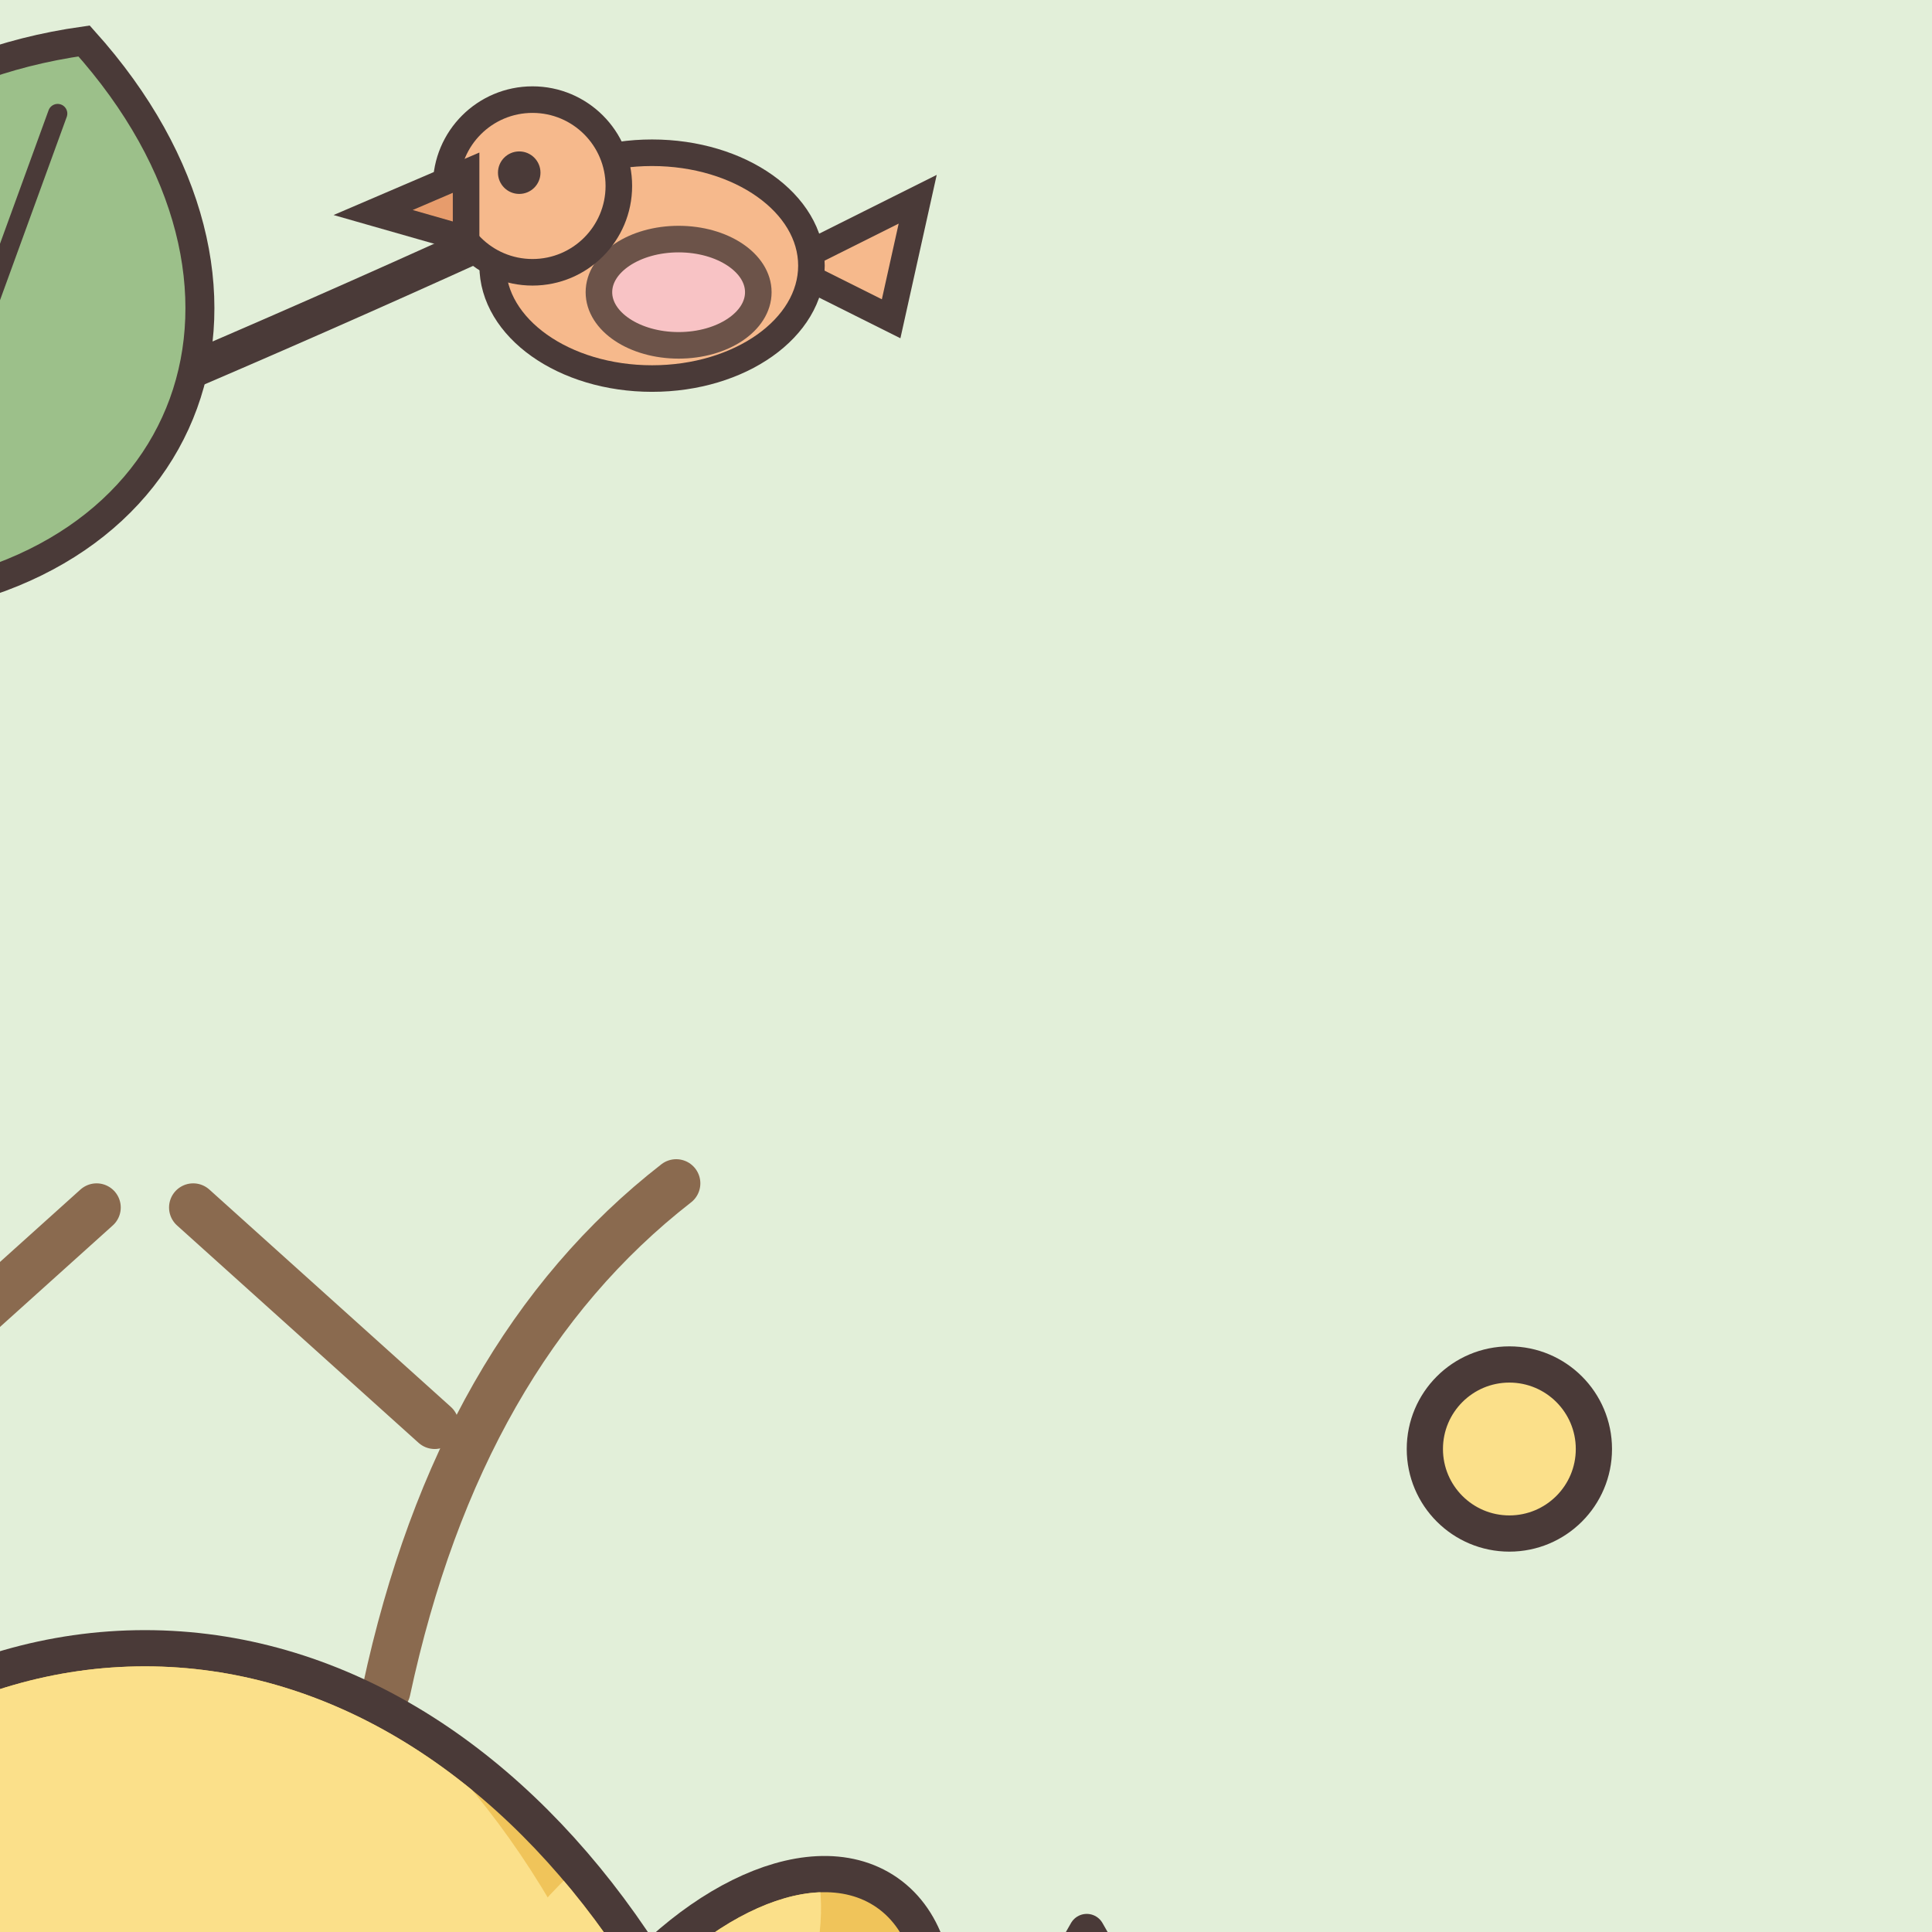
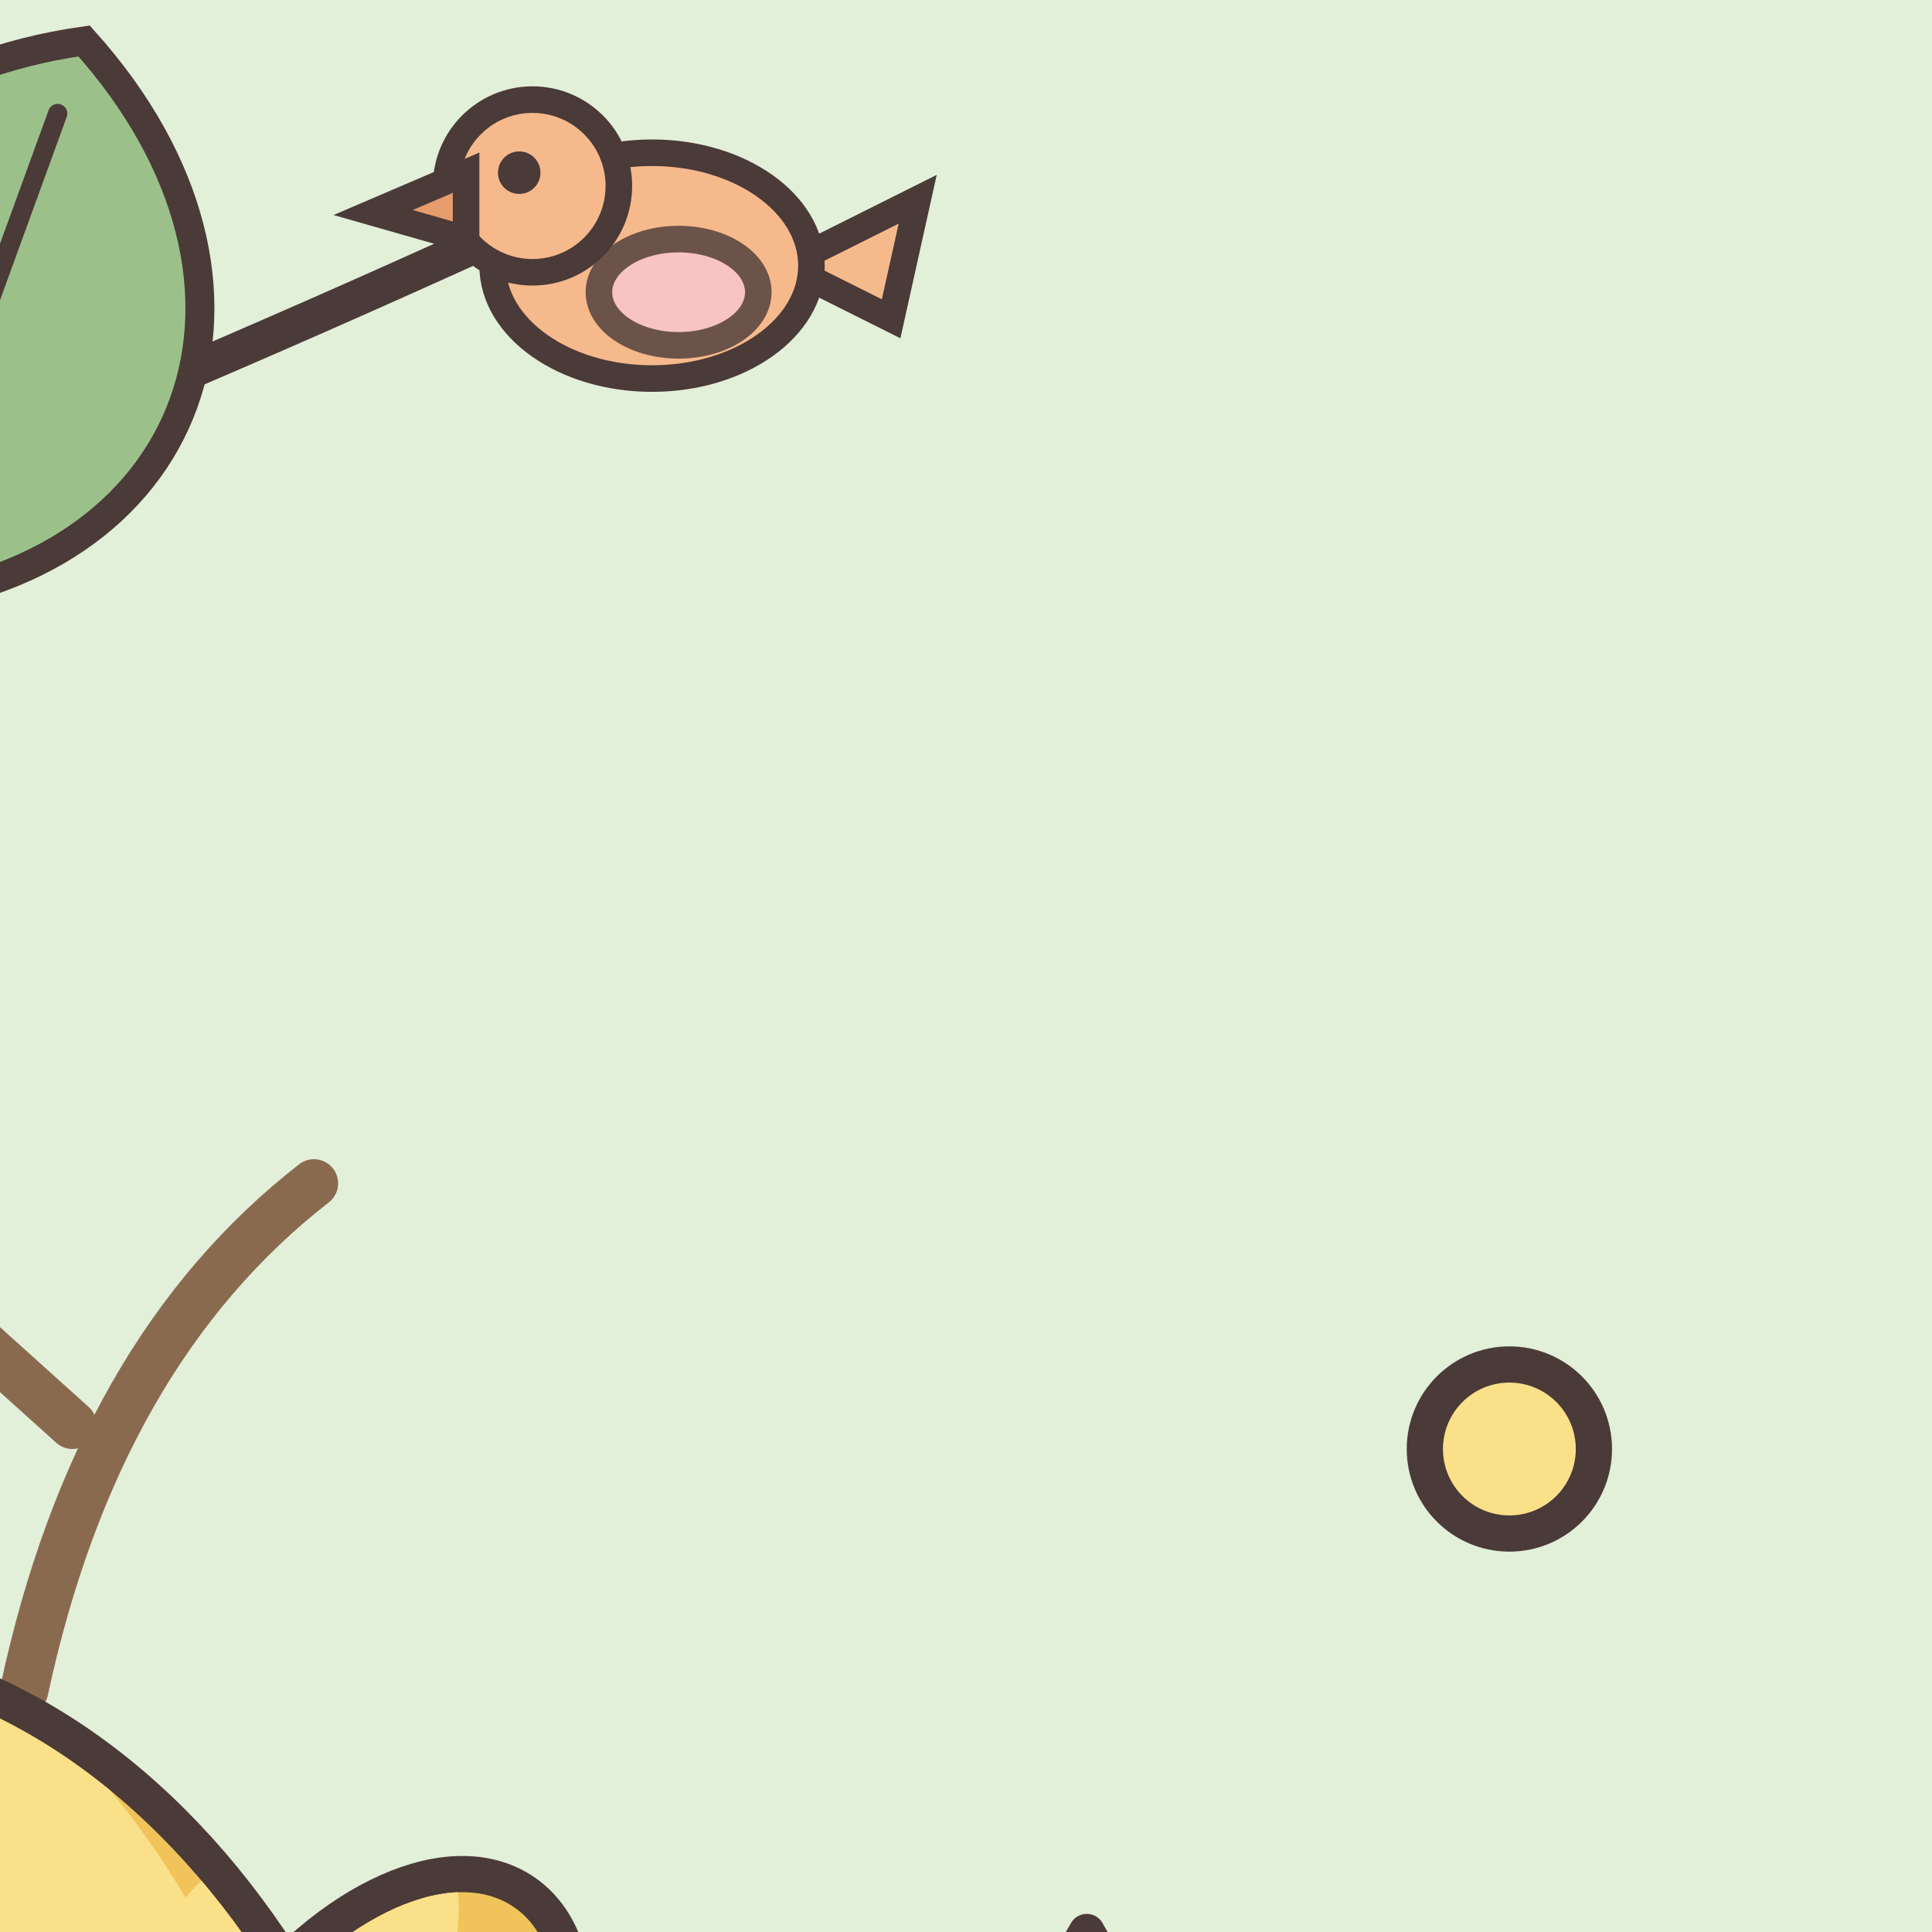
<svg xmlns="http://www.w3.org/2000/svg" width="160" height="160" viewBox="160 0 160 160">
  <rect width="320" height="320" fill="#e2efd9" />
+   <path d="M327.0 224.0L333.0 224.0" fill="none" stroke="#f6b98c" stroke-width="3" stroke-linecap="round" stroke-linejoin="round" />
+   <path d="M318.5 244.5L322.7 248.7" fill="none" stroke="#f6b98c" stroke-width="3" stroke-linecap="round" stroke-linejoin="round" />
+   <path d="M298.0 253.0L298.0 259.0" fill="none" stroke="#f6b98c" stroke-width="3" stroke-linecap="round" stroke-linejoin="round" />
+   <path d="M277.5 244.5L273.3 248.7" fill="none" stroke="#f6b98c" stroke-width="3" stroke-linecap="round" stroke-linejoin="round" />
+   <path d="M269.0 224.0L263.0 224.0" fill="none" stroke="#f6b98c" stroke-width="3" stroke-linecap="round" stroke-linejoin="round" />
+   <path d="M277.5 203.5L273.3 199.3" fill="none" stroke="#f6b98c" stroke-width="3" stroke-linecap="round" stroke-linejoin="round" />
+   <path d="M298.0 195.0L298.0 189.0" fill="none" stroke="#f6b98c" stroke-width="3" stroke-linecap="round" stroke-linejoin="round" />
+   <path d="M318.5 203.5L322.7 199.3" fill="none" stroke="#f6b98c" stroke-width="3" stroke-linecap="round" stroke-linejoin="round" />
+   <circle cx="298" cy="224" r="24" fill="#f6b98c" stroke="#4a3a38" stroke-width="3" />
  <g transform="translate(250 238) scale(1.5)">
    <rect x="-4" y="22" width="8" height="12" fill="#8a6a4f" stroke="#4a3a38" stroke-width="2" />
    <path d="M0 -52L-16 -24H-8L-22 -2H-10L-26 22H26L10 -2H22L8 -24H16Z" fill="#bfe6d4" stroke="#4a3a38" stroke-width="2" stroke-linejoin="round" />
  </g>
  <g transform="translate(30 250) scale(1.2)">
    <rect x="-4" y="22" width="8" height="12" fill="#8a6a4f" stroke="#4a3a38" stroke-width="2" />
    <path d="M0 -52L-16 -24H-8L-22 -2H-10L-26 22H26L10 -2H22L8 -24H16Z" fill="#bfe6d4" stroke="#4a3a38" stroke-width="2" stroke-linejoin="round" />
  </g>
-   <path d="M0 240Q80 214 170 236T320 224V320H0Z" fill="#bfe6d4" />
+   <path d="M0 226Q80 204 170 218T320 226V320H0Z" fill="#bfe6d4" />
+   <path d="M0 262Q90 240 190 258T320 262V320H0Z" fill="#9cc08a" stroke="#4a3a38" stroke-width="3" />
+   <path d="M0 302Q80 288 160 304T320 302" fill="none" stroke="#4a3a38" stroke-width="20" />
+   <path d="M0 302Q80 288 160 304T320 302" fill="none" stroke="#f8d5b8" stroke-width="14" />
  <path d="M-10 90Q90 70 200 20" fill="none" stroke="#4a3a38" stroke-width="3" stroke-linecap="round" stroke-linejoin="round" />
  <g transform="translate(30 82) rotate(-75) scale(0.8)">
    <path d="M0 0C14-30 46-30 62 0C46 30 14 30 0 0Z" fill="#9cc08a" stroke="#4a3a38" stroke-width="3" />
    <path d="M4 0H54" fill="none" stroke="#4a3a38" stroke-width="2" stroke-linecap="round" stroke-linejoin="round" />
  </g>
  <g transform="translate(90 70) rotate(60) scale(0.8)">
    <path d="M0 0C14-30 46-30 62 0C46 30 14 30 0 0Z" fill="#9cc08a" stroke="#4a3a38" stroke-width="3" />
    <path d="M4 0H54" fill="none" stroke="#4a3a38" stroke-width="2" stroke-linecap="round" stroke-linejoin="round" />
  </g>
  <g transform="translate(150 50) rotate(-70) scale(0.8)">
    <path d="M0 0C14-30 46-30 62 0C46 30 14 30 0 0Z" fill="#9cc08a" stroke="#4a3a38" stroke-width="3" />
    <path d="M4 0H54" fill="none" stroke="#4a3a38" stroke-width="2" stroke-linecap="round" stroke-linejoin="round" />
  </g>
  <g transform="translate(44 56) scale(1.1)">
    <circle r="9" fill="#e8788f" stroke="#4a3a38" stroke-width="2" />
    <path d="M-6 -7a8 8 0 0 1 12 0Z" fill="#4a3a38" />
    <path d="M0 -7V9" fill="none" stroke="#4a3a38" stroke-width="2" stroke-linecap="round" stroke-linejoin="round" />
    <circle cx="-4" cy="1" r="1.8" fill="#4a3a38" />
    <circle cx="4" cy="2" r="1.8" fill="#4a3a38" />
  </g>
  <g transform="translate(214 22) scale(1.1)">
    <g transform="scale(-1 1)">
      <path d="M-10 0L-20 -5L-18 4Z" fill="#f6b98c" stroke="#4a3a38" stroke-width="2" />
      <ellipse rx="12" ry="8.5" fill="#f6b98c" stroke="#4a3a38" stroke-width="2" />
      <circle cx="9" cy="-6" r="6.5" fill="#f6b98c" stroke="#4a3a38" stroke-width="2" />
      <path d="M14 -7L21 -4L14 -2Z" fill="#e79c6c" stroke="#4a3a38" stroke-width="2" />
      <ellipse cx="-2" cy="2" rx="6" ry="4" fill="#f9c6d3" stroke="#4a3a38" stroke-width="2" opacity=".8" />
      <circle cx="10" cy="-7" r="1.6" fill="#4a3a38" />
    </g>
  </g>
  <circle cx="285" cy="120" r="7" fill="#fbe08a" stroke="#4a3a38" stroke-width="3" />
  <circle cx="60" cy="160" r="6" fill="#f4a9bd" stroke="#4a3a38" stroke-width="3" />
-   <path d="M0 300Q90 270 190 298T320 290V320H0Z" fill="#9cc08a" stroke="#4a3a38" stroke-width="3" />
+   <circle cx="6" cy="198" r="7.2" fill="#fbe08a" opacity=".35" />
+   <circle cx="6" cy="198" r="3" fill="#fff4c2" stroke="#4a3a38" stroke-width="2" />
  <g transform="translate(30 296) scale(1.2)">
    <path d="M-7 0V-14H7V0Q0 4 -7 0Z" fill="#fffaf1" stroke="#4a3a38" stroke-width="2" />
    <path d="M-20 -14A20 16 0 0 1 20 -14Z" fill="#e8788f" stroke="#4a3a38" stroke-width="2" />
    <circle cx="-8" cy="-22" r="3" fill="#fff" />
    <circle cx="6" cy="-26" r="2.5" fill="#fff" />
    <circle cx="12" cy="-19" r="2" fill="#fff" />
  </g>
  <g transform="translate(64 304) scale(0.8)">
    <path d="M-7 0V-14H7V0Q0 4 -7 0Z" fill="#fffaf1" stroke="#4a3a38" stroke-width="2" />
    <path d="M-20 -14A20 16 0 0 1 20 -14Z" fill="#e79c6c" stroke="#4a3a38" stroke-width="2" />
    <circle cx="-8" cy="-22" r="3" fill="#fff" />
    <circle cx="6" cy="-26" r="2.5" fill="#fff" />
    <circle cx="12" cy="-19" r="2" fill="#fff" />
  </g>
  <path d="M120 312q-4-14-10-18M120 312q0-18 2-24M120 312q4-14 12-16" fill="none" stroke="#6f9f6b" stroke-width="3" stroke-linecap="round" stroke-linejoin="round" />
-   <path d="M152 140Q146 112 128 98M148 118L168 100M192 140Q198 112 216 98M196 118L176 100" fill="none" stroke="#8a6a4f" stroke-width="4" stroke-linecap="round" stroke-linejoin="round" />
-   <g stroke="#4a3a38" stroke-width="6" stroke-linejoin="round" fill="#4a3a38">
-     <ellipse cx="172" cy="214" rx="54" ry="76" />
-     <ellipse cx="136" cy="296" rx="18" ry="10" />
-     <ellipse cx="208" cy="296" rx="18" ry="10" />
-     <ellipse cx="124" cy="176" rx="12" ry="22" transform="rotate(-35 124 176)" />
-     <ellipse cx="220" cy="176" rx="12" ry="22" transform="rotate(35 220 176)" />
-     <ellipse cx="126" cy="242" rx="10" ry="18" transform="rotate(20 126 242)" />
-     <ellipse cx="220" cy="244" rx="10" ry="18" transform="rotate(-20 220 244)" />
-   </g>
-   <clipPath id="moss">
-     <ellipse cx="172" cy="214" rx="54" ry="76" />
-     <ellipse cx="136" cy="296" rx="18" ry="10" />
-     <ellipse cx="208" cy="296" rx="18" ry="10" />
-     <ellipse cx="124" cy="176" rx="12" ry="22" transform="rotate(-35 124 176)" />
-     <ellipse cx="220" cy="176" rx="12" ry="22" transform="rotate(35 220 176)" />
-     <ellipse cx="126" cy="242" rx="10" ry="18" transform="rotate(20 126 242)" />
-     <ellipse cx="220" cy="244" rx="10" ry="18" transform="rotate(-20 220 244)" />
-   </clipPath>
-   <g clip-path="url(#moss)">
-     <rect width="320" height="320" fill="#f0c45a" />
-     <g transform="translate(-8 -8)" fill="#fbe08a">
+   <g transform="translate(-30 0) scale(1)">
+     <path d="M152 140Q146 112 128 98M148 118L168 100M192 140Q198 112 216 98M196 118L176 100" fill="none" stroke="#8a6a4f" stroke-width="4" stroke-linecap="round" stroke-linejoin="round" />
+     <g stroke="#4a3a38" stroke-width="6" stroke-linejoin="round" fill="#4a3a38">
      <ellipse cx="172" cy="214" rx="54" ry="76" />
      <ellipse cx="136" cy="296" rx="18" ry="10" />
      <ellipse cx="208" cy="296" rx="18" ry="10" />
      <ellipse cx="124" cy="176" rx="12" ry="22" transform="rotate(-35 124 176)" />
      <ellipse cx="220" cy="176" rx="12" ry="22" transform="rotate(35 220 176)" />
      <ellipse cx="126" cy="242" rx="10" ry="18" transform="rotate(20 126 242)" />
      <ellipse cx="220" cy="244" rx="10" ry="18" transform="rotate(-20 220 244)" />
    </g>
-     <ellipse cx="150" cy="170" rx="14" ry="9" fill="#fff" opacity=".5" transform="rotate(-35 150 170)" />
+     <clipPath id="moss">
+       <ellipse cx="172" cy="214" rx="54" ry="76" />
+       <ellipse cx="136" cy="296" rx="18" ry="10" />
+       <ellipse cx="208" cy="296" rx="18" ry="10" />
+       <ellipse cx="124" cy="176" rx="12" ry="22" transform="rotate(-35 124 176)" />
+       <ellipse cx="220" cy="176" rx="12" ry="22" transform="rotate(35 220 176)" />
+       <ellipse cx="126" cy="242" rx="10" ry="18" transform="rotate(20 126 242)" />
+       <ellipse cx="220" cy="244" rx="10" ry="18" transform="rotate(-20 220 244)" />
+     </clipPath>
+     <g clip-path="url(#moss)">
+       <rect width="320" height="320" fill="#f0c45a" />
+       <g transform="translate(-8 -8)" fill="#fbe08a">
+         <ellipse cx="172" cy="214" rx="54" ry="76" />
+         <ellipse cx="136" cy="296" rx="18" ry="10" />
+         <ellipse cx="208" cy="296" rx="18" ry="10" />
+         <ellipse cx="124" cy="176" rx="12" ry="22" transform="rotate(-35 124 176)" />
+         <ellipse cx="220" cy="176" rx="12" ry="22" transform="rotate(35 220 176)" />
+         <ellipse cx="126" cy="242" rx="10" ry="18" transform="rotate(20 126 242)" />
+         <ellipse cx="220" cy="244" rx="10" ry="18" transform="rotate(-20 220 244)" />
+       </g>
+       <ellipse cx="150" cy="170" rx="14" ry="9" fill="#fff" opacity=".5" transform="rotate(-35 150 170)" />
+     </g>
+     <path d="M149 195Q155 186 161 195" fill="none" stroke="#4a3a38" stroke-width="2.5" stroke-linecap="round" stroke-linejoin="round" />
+     <path d="M183 195Q189 186 195 195" fill="none" stroke="#4a3a38" stroke-width="2.5" stroke-linecap="round" stroke-linejoin="round" />
+     <ellipse cx="145" cy="204" rx="7" ry="4.5" fill="#e8788f" opacity=".55" />
+     <ellipse cx="199" cy="204" rx="7" ry="4.5" fill="#e8788f" opacity=".55" />
+     <path d="M162 200Q172 202 182 200Q172 218 162 200Z" fill="#e8788f" stroke="#4a3a38" stroke-width="2.5" stroke-linejoin="round" />
+     <circle cx="112" cy="262" r="26" fill="#fbe08a" opacity=".35" />
+     <g transform="translate(112 262) scale(1)">
+       <path d="M-8 -12Q0 -26 8 -12" fill="none" stroke="#4a3a38" stroke-width="2" stroke-linecap="round" stroke-linejoin="round" />
+       <rect x="-9" y="-13" width="18" height="5" rx="2" fill="#8a6a4f" stroke="#4a3a38" stroke-width="2" />
+       <rect x="-9" y="-8" width="18" height="20" rx="4" fill="#fff4c2" stroke="#4a3a38" stroke-width="2" />
+       <rect x="-9" y="10" width="18" height="5" rx="2" fill="#8a6a4f" stroke="#4a3a38" stroke-width="2" />
+       <circle cy="2" r="3.5" fill="#fbe08a" />
+     </g>
+     <circle cx="236" cy="206" r="7.2" fill="#fbe08a" opacity=".35" />
+     <circle cx="236" cy="206" r="3" fill="#fff4c2" stroke="#4a3a38" stroke-width="2" />
  </g>
-   <path d="M149 195Q155 186 161 195" fill="none" stroke="#4a3a38" stroke-width="2.5" stroke-linecap="round" stroke-linejoin="round" />
-   <path d="M183 195Q189 186 195 195" fill="none" stroke="#4a3a38" stroke-width="2.5" stroke-linecap="round" stroke-linejoin="round" />
-   <ellipse cx="145" cy="204" rx="7" ry="4.5" fill="#e8788f" opacity=".55" />
-   <ellipse cx="199" cy="204" rx="7" ry="4.5" fill="#e8788f" opacity=".55" />
-   <path d="M162 200Q172 202 182 200Q172 218 162 200Z" fill="#e8788f" stroke="#4a3a38" stroke-width="2.5" stroke-linejoin="round" />
-   <circle cx="112" cy="262" r="26" fill="#fbe08a" opacity=".35" />
-   <g transform="translate(112 262) scale(1)">
-     <path d="M-8 -12Q0 -26 8 -12" fill="none" stroke="#4a3a38" stroke-width="2" stroke-linecap="round" stroke-linejoin="round" />
-     <rect x="-9" y="-13" width="18" height="5" rx="2" fill="#8a6a4f" stroke="#4a3a38" stroke-width="2" />
-     <rect x="-9" y="-8" width="18" height="20" rx="4" fill="#fff4c2" stroke="#4a3a38" stroke-width="2" />
-     <rect x="-9" y="10" width="18" height="5" rx="2" fill="#8a6a4f" stroke="#4a3a38" stroke-width="2" />
-     <circle cy="2" r="3.5" fill="#fbe08a" />
-   </g>
-   <circle cx="236" cy="206" r="7.2" fill="#fbe08a" opacity=".35" />
-   <circle cx="236" cy="206" r="3" fill="#fff4c2" stroke="#4a3a38" stroke-width="2" />
  <circle cx="276" cy="298" r="5" fill="#f4a9bd" stroke="#4a3a38" stroke-width="3" />
  <circle cx="292" cy="306" r="4" fill="#fbe08a" stroke="#4a3a38" stroke-width="3" />
  <ellipse cx="258" cy="306" rx="12" ry="6" fill="#d8ccf2" stroke="#4a3a38" stroke-width="2" />
  <ellipse cx="300" cy="238" rx="8" ry="5" fill="#d8ccf2" stroke="#4a3a38" stroke-width="2" />
</svg>
